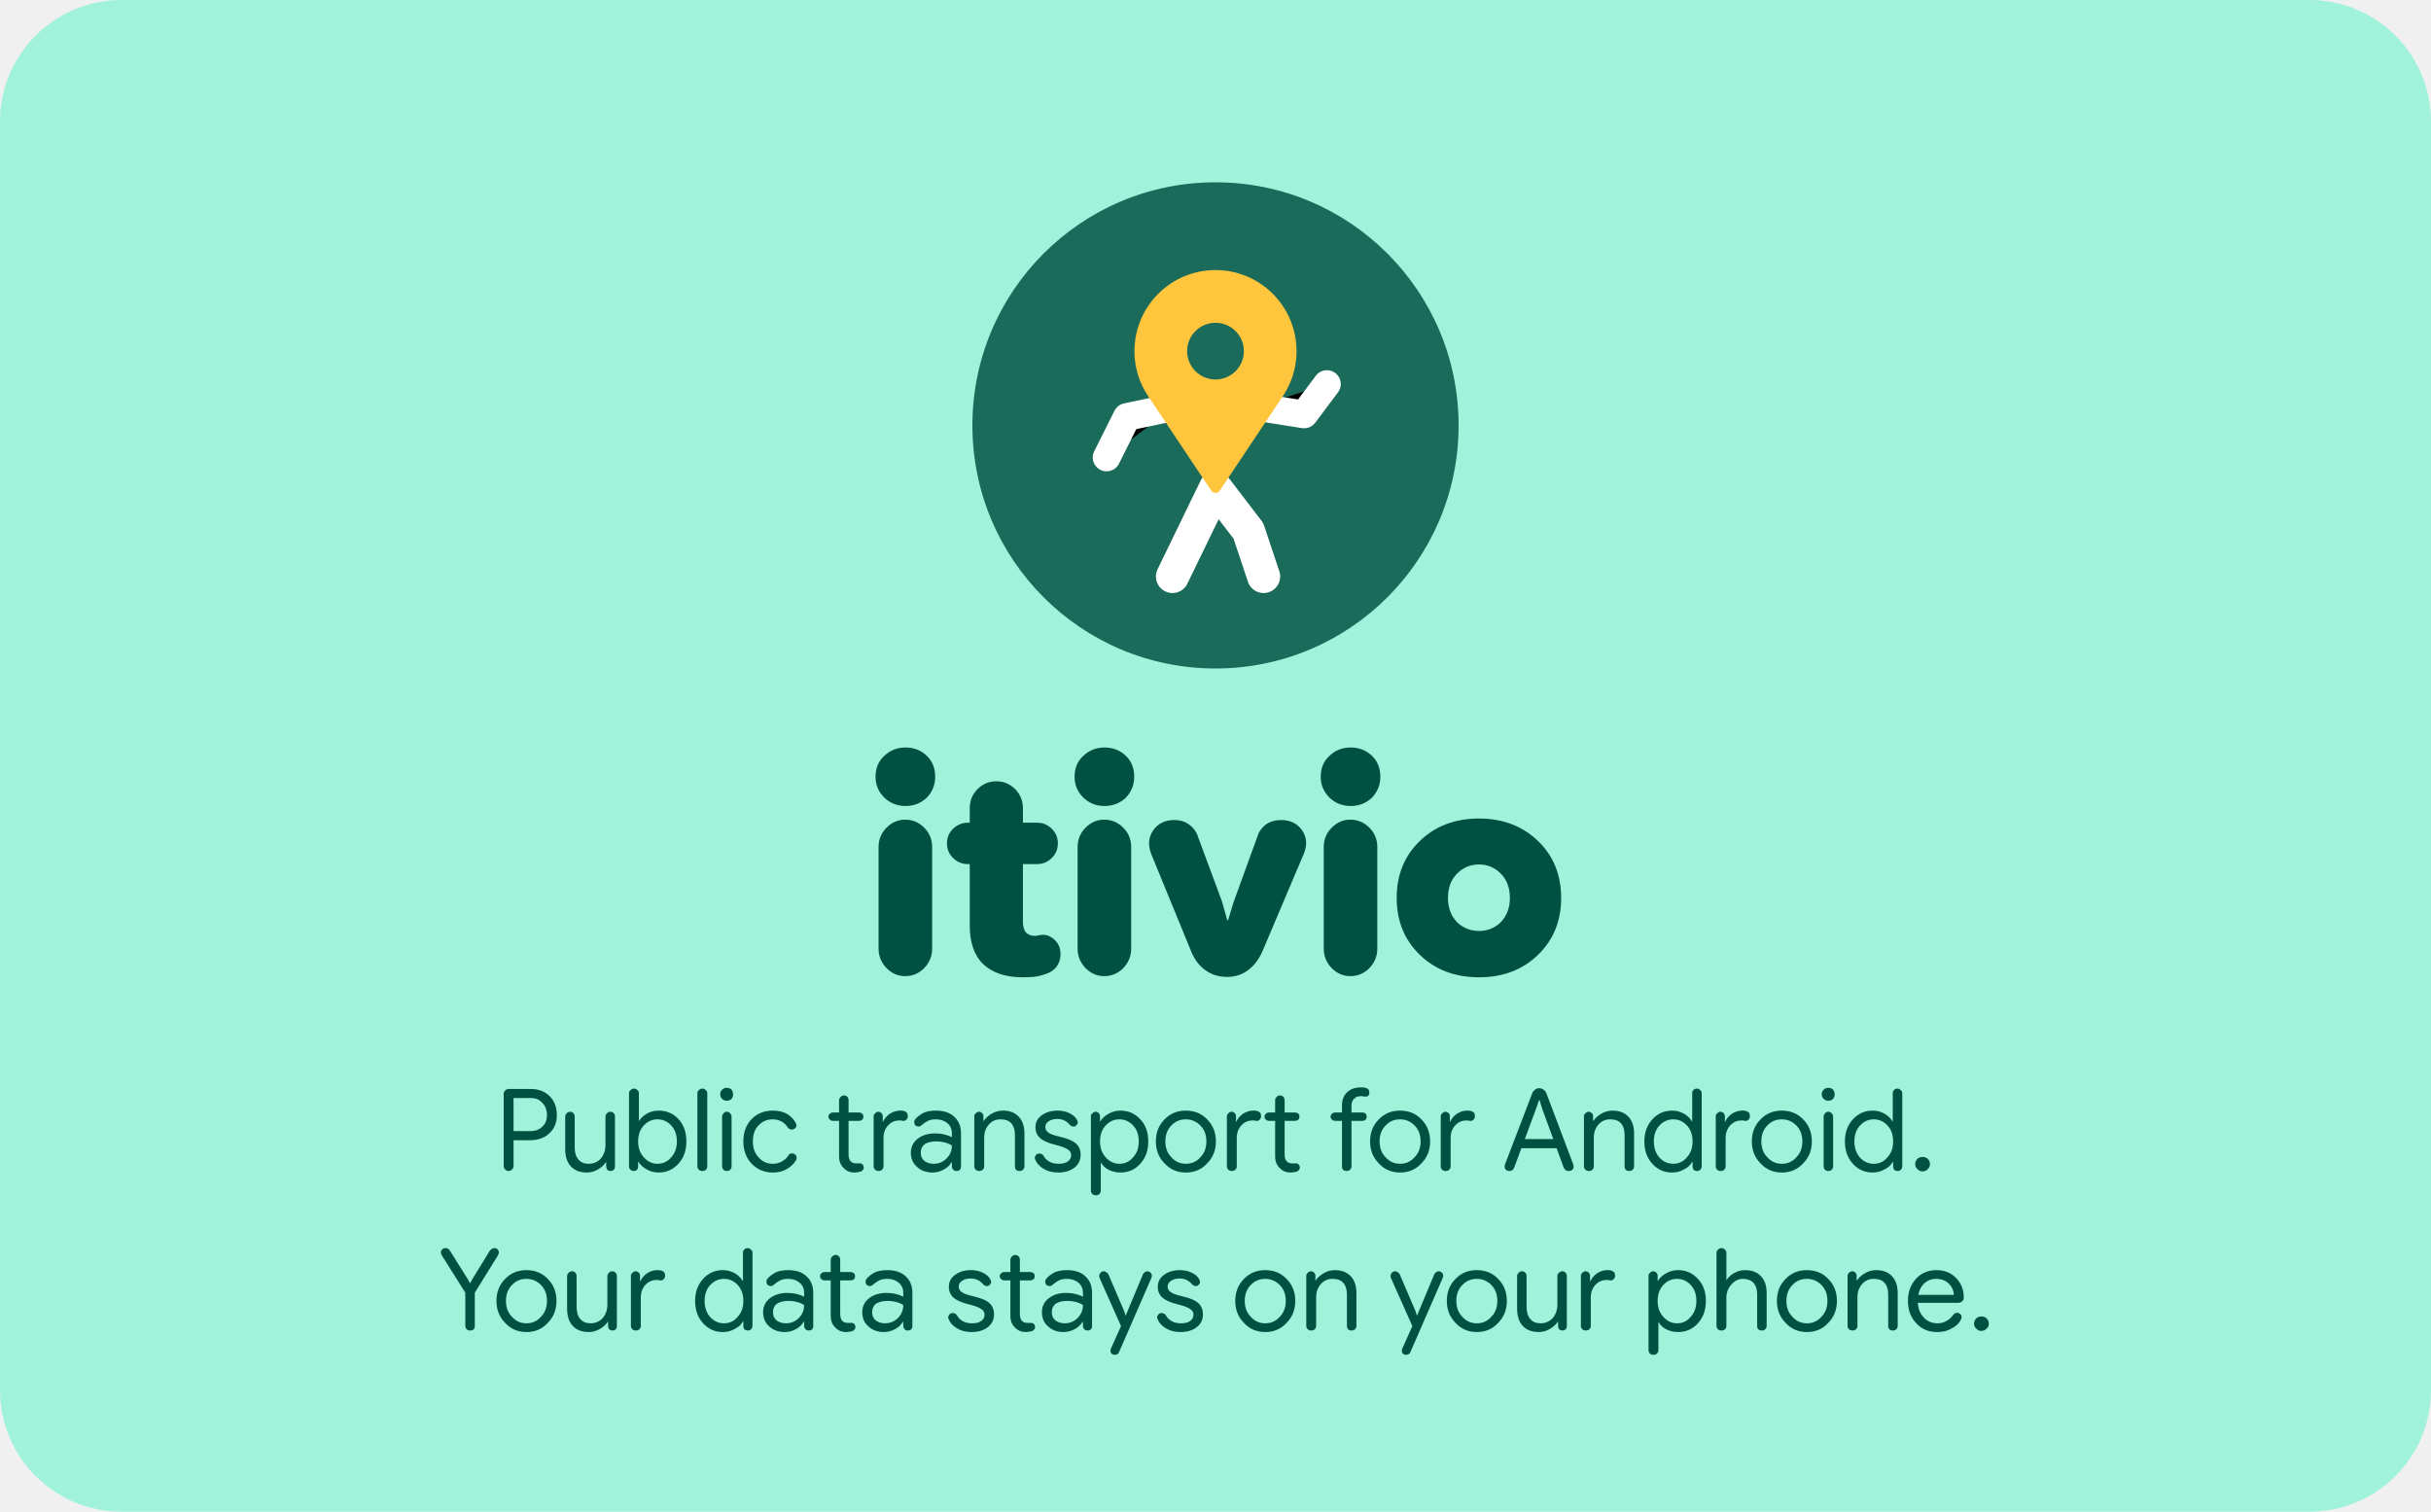
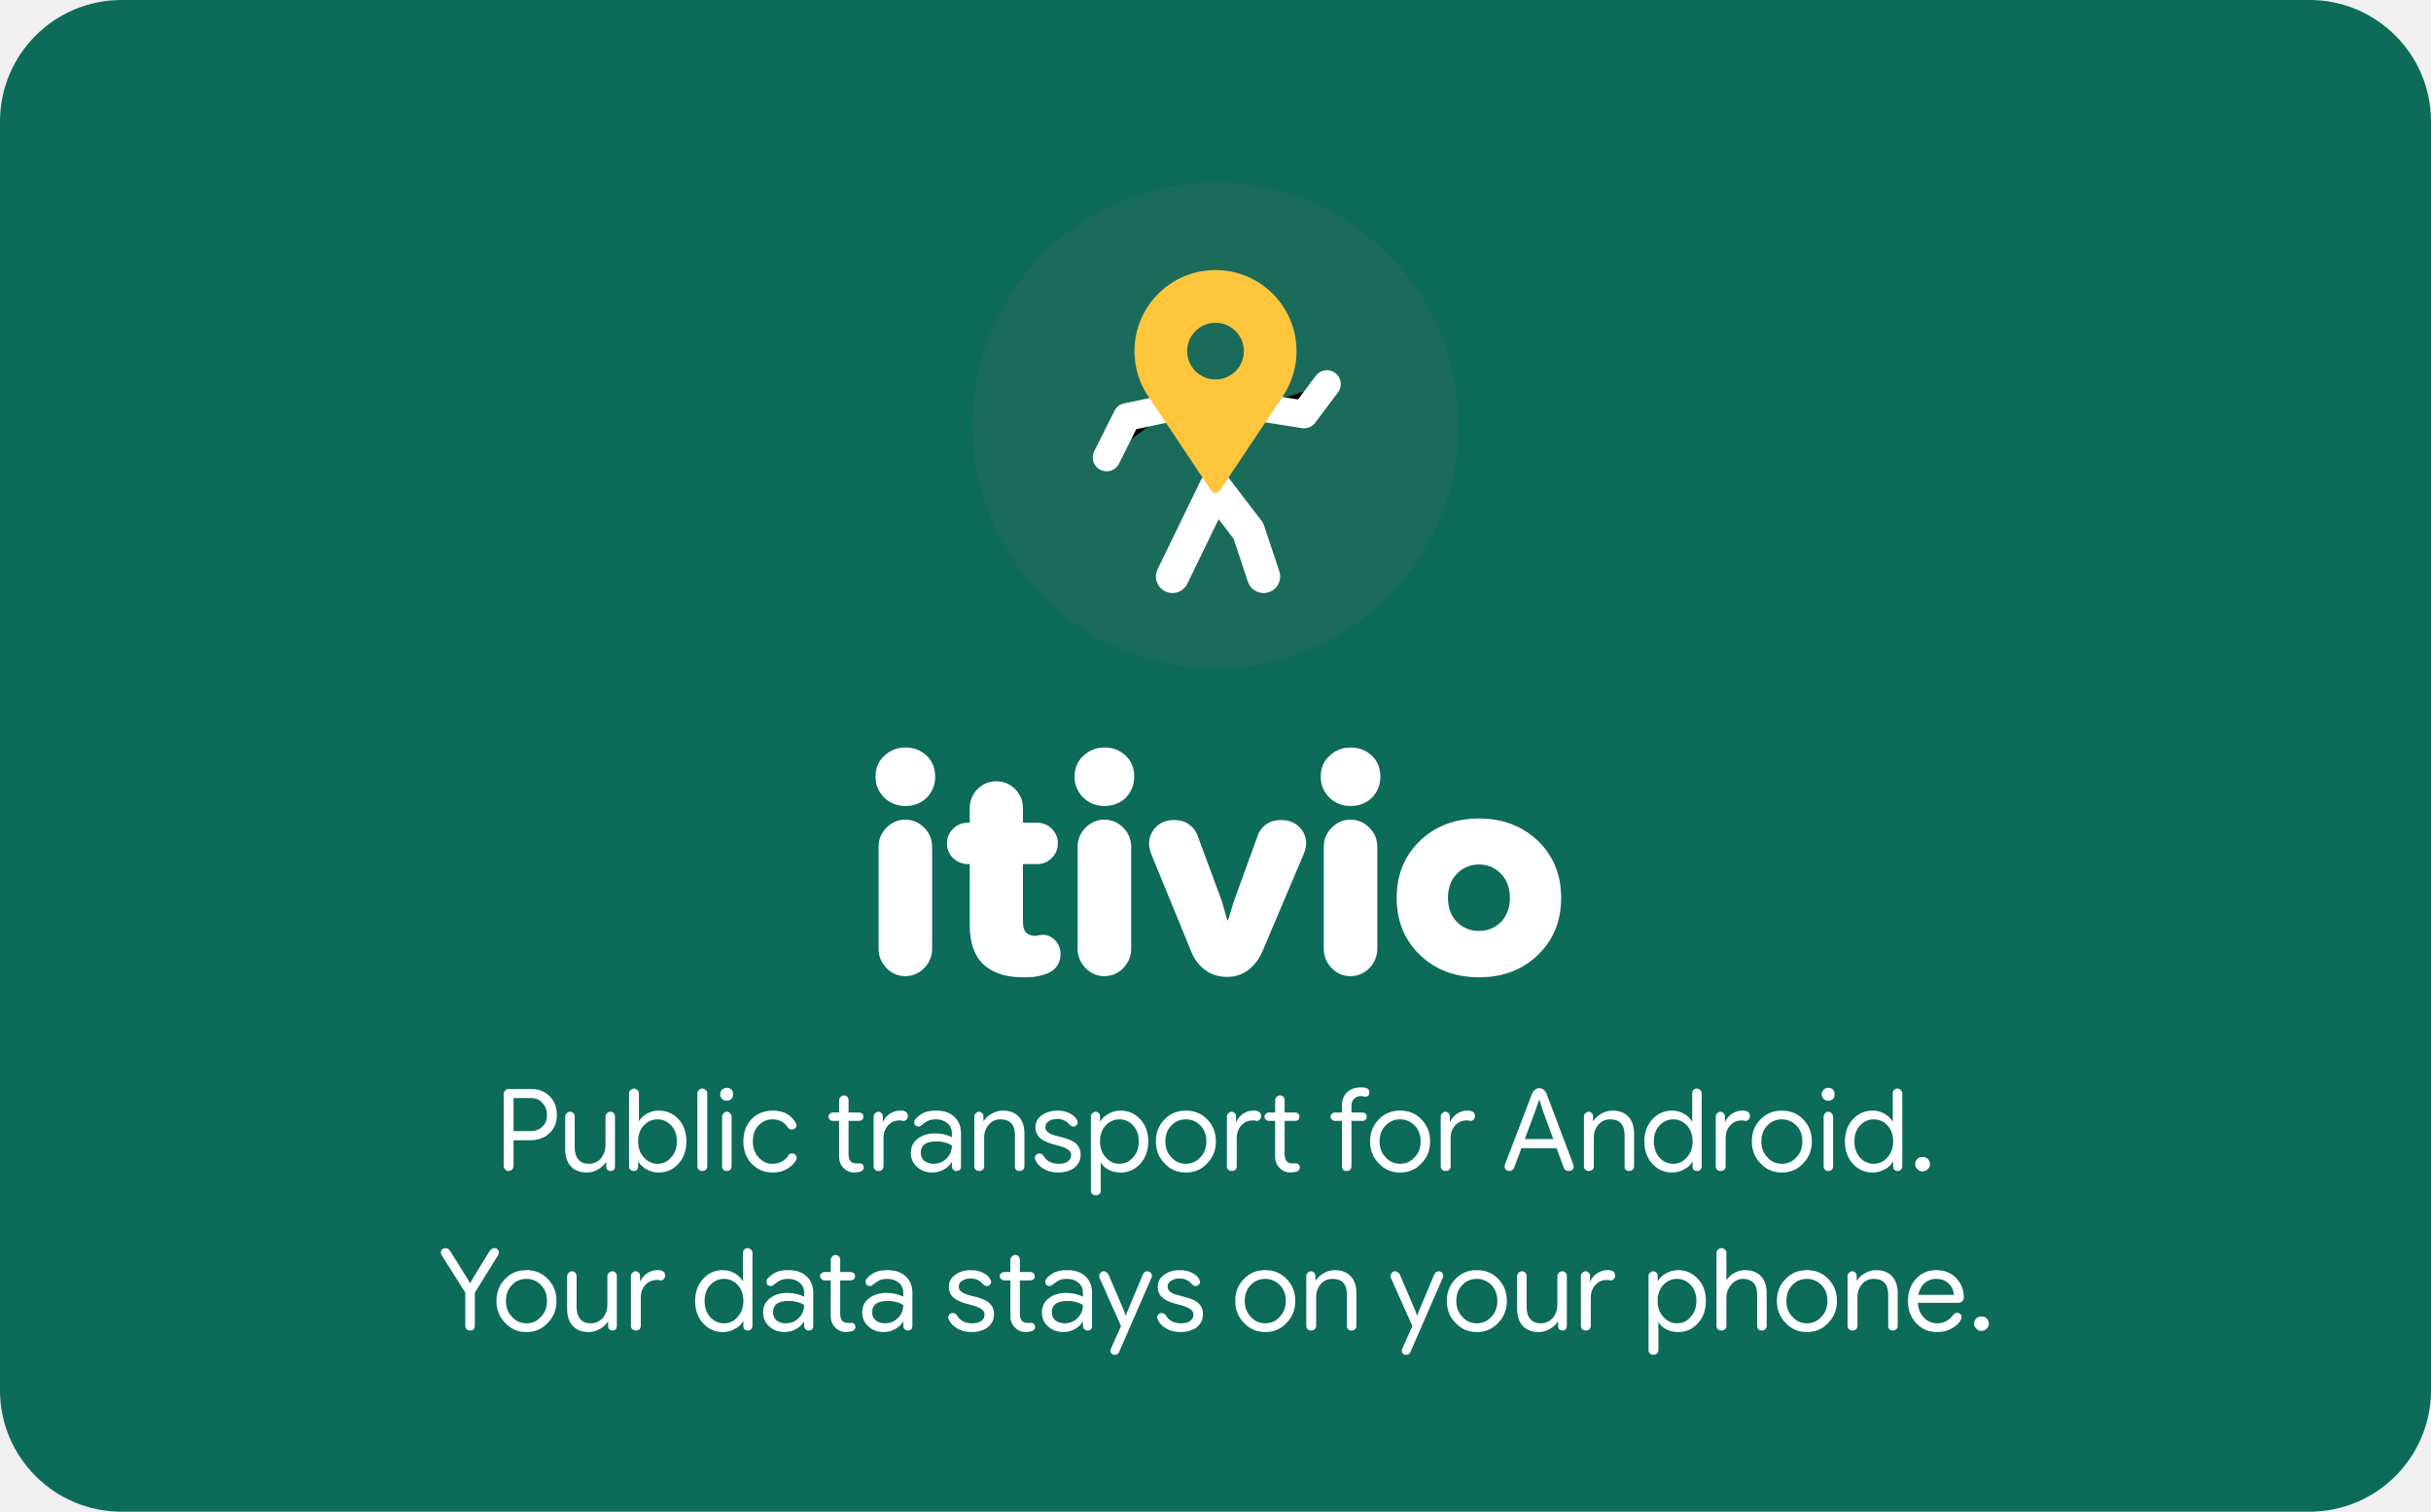
<svg xmlns="http://www.w3.org/2000/svg" width="640" height="398" viewBox="0 0 640 398" role="img" aria-label="itivio">
  <defs>
    <path id="g0" d="M10.7 0.8Q7.9 0.8 5.8 -1.3Q3.7 -3.5 3.7 -6.4L3.7 -33.2Q3.7 -36.2 5.8 -38.3Q7.9 -40.4 10.7 -40.4L10.7 -40.4Q13.6 -40.4 15.7 -38.3Q17.8 -36.2 17.8 -33.2L17.8 -6.4Q17.8 -3.5 15.7 -1.3Q13.6 0.8 10.7 0.8L10.7 0.8ZM10.8 -44Q7.5 -44 5.2 -46.2Q2.9 -48.5 2.9 -51.7Q2.9 -55.1 5.2 -57.2Q7.5 -59.4 10.8 -59.4Q14.1 -59.4 16.4 -57.2Q18.6 -55.1 18.6 -51.7Q18.6 -48.5 16.4 -46.2Q14.1 -44 10.8 -44Z" />
    <path id="g1" d="M20.1 1.1Q13.5 1.1 9.8 -2.3Q6.2 -5.7 6.2 -12.6L6.2 -43.4Q6.2 -46.3 8.2 -48.4Q10.3 -50.5 13.2 -50.5L13.2 -50.5Q16.1 -50.5 18.2 -48.4Q20.2 -46.3 20.2 -43.4L20.2 -13.6Q20.2 -11.6 21 -10.7Q21.9 -9.8 23.4 -9.8Q23.7 -9.8 24 -9.9Q24.3 -9.9 24.6 -10Q26.7 -10.4 28.4 -8.9Q30.1 -7.4 30.1 -5L30.1 -5Q30.1 -3 28.9 -1.5Q27.7 -0.1 25.4 0.5Q24.5 0.8 23 1Q21.6 1.1 20.1 1.1ZM5.7 -28.7Q3.5 -28.7 1.8 -30.3Q0.2 -31.9 0.2 -34.2L0.2 -34.2Q0.2 -36.4 1.8 -38Q3.5 -39.6 5.7 -39.6L23.9 -39.6Q26.2 -39.6 27.8 -38Q29.4 -36.4 29.4 -34.2L29.4 -34.2Q29.4 -31.9 27.8 -30.3Q26.2 -28.7 23.9 -28.7L5.7 -28.7Z" />
    <path id="g2" d="M21.6 1Q18.2 1 15.8 -0.8Q13.4 -2.5 12.1 -5.7L1.6 -31.3Q0.2 -34.8 2.1 -37.6Q4 -40.3 7.6 -40.3L7.6 -40.3Q10.1 -40.3 11.7 -39Q13.4 -37.7 14 -35.6L20.2 -18.9L21.6 -13.9L21.8 -13.9L23.3 -18.8L29.4 -35.6Q30 -37.7 31.6 -39Q33.3 -40.3 35.8 -40.3L35.8 -40.3Q39.4 -40.3 41.3 -37.6Q43.2 -34.8 41.7 -31.3L30.8 -5.6Q29.4 -2.5 27.1 -0.8Q24.7 1 21.6 1L21.6 1Z" />
    <path id="g3" d="M23.1 1.1Q13.6 1.1 7.5 -4.8Q1.4 -10.7 1.4 -19.8L1.4 -19.8Q1.4 -28.9 7.5 -34.8Q13.6 -40.7 23.1 -40.7Q32.4 -40.7 38.6 -34.8Q44.7 -28.9 44.7 -19.8L44.7 -19.8Q44.7 -10.7 38.6 -4.8Q32.5 1.1 23.1 1.1ZM23.1 -11.1Q26.5 -11.1 28.9 -13.5Q31.2 -16 31.2 -19.8L31.2 -19.8Q31.2 -23.7 28.9 -26.1Q26.5 -28.6 23.1 -28.6Q19.6 -28.6 17.2 -26.1Q14.9 -23.7 14.9 -19.8L14.9 -19.8Q14.9 -16 17.2 -13.5Q19.6 -11.1 23.1 -11.1Z" />
    <path id="g4" d="M3.6 0.1Q3.1 0.1 2.7 -0.3Q2.3 -0.7 2.3 -1.2L2.3 -20.2Q2.3 -20.7 2.7 -21.1Q3.1 -21.5 3.6 -21.5L9.4 -21.5Q12.5 -21.5 14.4 -19.6Q16.3 -17.7 16.3 -14.6L16.3 -14.6Q16.3 -11.6 14.3 -9.8Q12.4 -8 9.2 -8L3.7 -8L3.7 -10.4L9.3 -10.4Q11.3 -10.4 12.5 -11.6Q13.7 -12.7 13.7 -14.6L13.7 -14.6Q13.7 -16.6 12.5 -17.8Q11.4 -19.1 9.5 -19.1L4.9 -19.1L4.9 -1.2Q4.9 -0.7 4.5 -0.3Q4.1 0.1 3.6 0.1L3.6 0.1Z" />
    <path id="g5" d="M7.4 0.5Q4.7 0.5 3.2 -1.1Q1.7 -2.7 1.7 -5.7L1.7 -14.2Q1.7 -14.7 2.1 -15.1Q2.5 -15.5 3 -15.5L3 -15.5Q3.5 -15.5 3.9 -15.1Q4.2 -14.7 4.2 -14.2L4.2 -6.1Q4.2 -4 5.2 -2.9Q6.1 -1.8 7.9 -1.8Q9.8 -1.8 11.1 -3.2Q12.3 -4.7 12.3 -6.7L12.3 -14.2Q12.3 -14.7 12.7 -15.1Q13.1 -15.5 13.6 -15.5L13.6 -15.5Q14.1 -15.5 14.5 -15.1Q14.8 -14.7 14.8 -14.2L14.8 -1.1Q14.8 -0.6 14.5 -0.2Q14.1 0.1 13.7 0.1L13.7 0.1Q13.2 0.1 12.8 -0.2Q12.5 -0.6 12.5 -1.1L12.5 -3.4L13.6 -2.2L12.4 -2.2Q11.7 -1.1 10.3 -0.3Q8.9 0.5 7.4 0.5Z" />
    <path id="g6" d="M9.6 0.5Q7.9 0.5 6.5 -0.3Q5 -1.1 4.3 -2.3L3.6 -2.3L4.2 -3L4.2 -1.1Q4.2 -0.6 3.9 -0.2Q3.5 0.1 3 0.1L3 0.1Q2.6 0.1 2.2 -0.2Q1.8 -0.6 1.8 -1.1L1.8 -20.4Q1.8 -20.9 2.2 -21.2Q2.6 -21.6 3.1 -21.6L3.1 -21.6Q3.6 -21.6 4 -21.2Q4.4 -20.9 4.4 -20.4L4.4 -13L4.4 -13Q5.1 -14.2 6.5 -15Q7.9 -15.8 9.6 -15.8Q12.7 -15.8 14.8 -13.6Q16.9 -11.3 16.9 -7.7L16.9 -7.7Q16.9 -4.1 14.8 -1.8Q12.7 0.5 9.6 0.5ZM9.3 -1.8Q11.5 -1.8 12.9 -3.5Q14.4 -5.1 14.4 -7.7L14.4 -7.7Q14.4 -10.3 12.9 -11.9Q11.4 -13.5 9.3 -13.5Q7.2 -13.5 5.7 -11.9Q4.2 -10.3 4.2 -7.7L4.2 -7.7Q4.2 -5.1 5.7 -3.5Q7.2 -1.8 9.3 -1.8Z" />
    <path id="g7" d="M3.1 0.1Q2.6 0.1 2.2 -0.2Q1.8 -0.6 1.8 -1.1L1.8 -20.4Q1.8 -20.9 2.2 -21.2Q2.6 -21.6 3.1 -21.6L3.1 -21.6Q3.6 -21.6 4 -21.2Q4.4 -20.9 4.4 -20.4L4.4 -1.1Q4.4 -0.6 4 -0.2Q3.6 0.1 3.1 0.1L3.1 0.1Z" />
    <path id="g8" d="M3.3 0.1Q2.8 0.1 2.5 -0.2Q2.1 -0.6 2.1 -1.1L2.1 -14.2Q2.1 -14.7 2.5 -15.1Q2.8 -15.5 3.3 -15.5L3.3 -15.5Q3.9 -15.5 4.2 -15.1Q4.6 -14.7 4.6 -14.2L4.6 -1.1Q4.6 -0.6 4.2 -0.2Q3.9 0.1 3.3 0.1L3.3 0.1ZM3.3 -18.4Q2.6 -18.4 2.1 -18.9Q1.6 -19.4 1.6 -20.1Q1.6 -20.8 2.1 -21.3Q2.6 -21.8 3.3 -21.8Q4.1 -21.8 4.6 -21.3Q5 -20.8 5 -20.1Q5 -19.4 4.6 -18.9Q4.1 -18.4 3.3 -18.4Z" />
    <path id="g9" d="M8.8 0.5Q5.4 0.5 3.2 -1.8Q1 -4.1 1 -7.7L1 -7.7Q1 -11.3 3.2 -13.6Q5.4 -15.8 8.8 -15.8Q11.1 -15.8 12.7 -14.8Q14.2 -13.8 14.8 -12.5Q15.1 -12 14.9 -11.5Q14.7 -11.1 14.2 -10.9L14.2 -10.9Q13.8 -10.7 13.3 -10.9Q12.9 -11 12.6 -11.5Q12.1 -12.3 11.1 -12.9Q10.1 -13.5 8.7 -13.5Q6.5 -13.5 5 -11.9Q3.5 -10.4 3.5 -7.7L3.5 -7.7Q3.5 -5.1 5 -3.5Q6.5 -1.8 8.7 -1.8Q10.2 -1.8 11.3 -2.5Q12.3 -3.1 12.8 -3.9Q13 -4.4 13.5 -4.5Q14 -4.6 14.4 -4.4L14.4 -4.4Q14.8 -4.2 15 -3.7Q15.1 -3.2 14.9 -2.8Q14.2 -1.5 12.6 -0.5Q11 0.5 8.8 0.5Z" />
    <path id="g11" d="M7.5 0.5Q5.7 0.5 4.6 -0.7Q3.4 -1.8 3.4 -3.8L3.4 -18.5Q3.4 -19 3.8 -19.4Q4.2 -19.8 4.7 -19.8L4.7 -19.8Q5.2 -19.8 5.6 -19.4Q5.9 -19 5.9 -18.5L5.9 -4.3Q5.9 -3.1 6.4 -2.5Q6.9 -1.9 7.9 -1.9Q8.1 -1.9 8.2 -1.9Q8.4 -1.9 8.6 -1.9Q9.1 -2 9.5 -1.7Q9.9 -1.4 9.9 -0.8L9.9 -0.8Q9.9 -0.4 9.6 -0.1Q9.4 0.2 8.9 0.3Q8.6 0.4 8.3 0.4Q7.9 0.5 7.5 0.5ZM1.8 -13.1Q1.3 -13.1 1 -13.4Q0.6 -13.7 0.6 -14.2L0.6 -14.2Q0.6 -14.7 1 -15Q1.3 -15.3 1.8 -15.3L8.7 -15.3Q9.1 -15.3 9.5 -15Q9.8 -14.7 9.8 -14.2L9.8 -14.2Q9.8 -13.7 9.5 -13.4Q9.1 -13.1 8.7 -13.1L1.8 -13.1Z" />
    <path id="g12" d="M3.1 0.1Q2.6 0.1 2.2 -0.2Q1.8 -0.6 1.8 -1.1L1.8 -14.3Q1.8 -14.8 2.2 -15.1Q2.6 -15.5 3 -15.5L3 -15.5Q3.5 -15.5 3.9 -15.1Q4.2 -14.8 4.2 -14.3L4.2 -12.6L3.9 -12.9L4.3 -12.9Q4.8 -14.1 6.1 -15Q7.4 -15.8 8.7 -15.8Q9.1 -15.8 9.3 -15.8Q9.6 -15.7 9.8 -15.7Q10.3 -15.5 10.6 -15.2Q10.8 -14.8 10.8 -14.3L10.8 -14.3Q10.8 -13.8 10.4 -13.4Q10 -13 9.4 -13.1Q9.2 -13.2 9 -13.2Q8.7 -13.2 8.5 -13.2Q6.8 -13.2 5.6 -11.9Q4.4 -10.6 4.4 -8.6L4.4 -1.1Q4.4 -0.6 4 -0.2Q3.6 0.1 3.1 0.1L3.1 0.1Z" />
    <path id="g13" d="M6.7 0.5Q4.2 0.5 2.6 -1Q1 -2.4 1 -4.7L1 -4.7Q1 -7 2.8 -8.4Q4.6 -9.8 7.4 -9.8Q8.7 -9.8 9.9 -9.5Q11.1 -9.2 11.8 -8.8L11.8 -9.8Q11.8 -11.5 10.6 -12.5Q9.4 -13.5 7.6 -13.5Q6.3 -13.5 5.5 -13.1Q4.7 -12.7 4 -12.1Q3.6 -11.7 3.2 -11.6Q2.7 -11.6 2.3 -11.8L2.3 -11.8Q1.9 -12.2 1.9 -12.6Q1.8 -13.1 2.2 -13.6Q3 -14.5 4.3 -15.2Q5.6 -15.8 7.6 -15.8Q10.7 -15.8 12.4 -14.2Q14.2 -12.6 14.2 -9.8L14.2 -1.1Q14.2 -0.6 13.9 -0.2Q13.5 0.1 13 0.1L13 0.1Q12.5 0.1 12.2 -0.2Q11.8 -0.6 11.8 -1.1L11.8 -3.7L12.7 -2.2L11.7 -2.2Q11 -1 9.7 -0.3Q8.3 0.5 6.7 0.5ZM7 -1.8Q9 -1.8 10.4 -3.2Q11.8 -4.6 11.8 -6.6L11.8 -6.6Q11.1 -7.1 10 -7.4Q8.9 -7.7 7.8 -7.7Q5.8 -7.7 4.7 -7Q3.6 -6.2 3.6 -4.7L3.6 -4.7Q3.6 -3.4 4.5 -2.6Q5.5 -1.8 7 -1.8Z" />
    <path id="g14" d="M1.8 -1.1L1.8 -14.3Q1.8 -14.8 2.2 -15.1Q2.6 -15.5 3 -15.5L3 -15.5Q3.5 -15.5 3.9 -15.1Q4.2 -14.8 4.2 -14.3L4.2 -12.6L3.8 -13.1L4.3 -13.1Q5 -14.2 6.4 -15Q7.8 -15.8 9.3 -15.8Q12 -15.8 13.5 -14.2Q15 -12.6 15 -9.8L15 -1.1Q15 -0.6 14.6 -0.2Q14.2 0.1 13.7 0.1L13.7 0.1Q13.2 0.1 12.8 -0.2Q12.5 -0.6 12.5 -1.1L12.5 -9.4Q12.5 -11.4 11.5 -12.5Q10.6 -13.5 8.7 -13.5Q6.8 -13.5 5.6 -12.1Q4.4 -10.7 4.4 -8.7L4.4 -1.1Q4.4 -0.6 4 -0.2Q3.6 0.1 3.1 0.1L3.1 0.1Q2.6 0.1 2.2 -0.2Q1.8 -0.6 1.8 -1.1Z" />
    <path id="g15" d="M7.2 0.5Q4.9 0.5 3.3 -0.5Q1.7 -1.5 1.2 -2.8Q0.9 -3.3 1.1 -3.7Q1.3 -4.2 1.7 -4.4L1.7 -4.4Q2.2 -4.6 2.7 -4.4Q3.1 -4.3 3.4 -3.8Q3.8 -3 4.8 -2.4Q5.8 -1.8 7.3 -1.8Q8.9 -1.8 9.7 -2.4Q10.6 -3 10.6 -4.1L10.6 -4.1Q10.6 -5 9.8 -5.5Q9.1 -6.1 6.8 -6.7Q3.8 -7.4 2.5 -8.5Q1.2 -9.6 1.2 -11.4L1.2 -11.4Q1.2 -13.4 2.9 -14.6Q4.6 -15.8 7 -15.8Q8.8 -15.8 10.2 -15.1Q11.6 -14.4 12.1 -13.4Q12.4 -12.9 12.3 -12.4Q12.1 -12 11.7 -11.7L11.7 -11.7Q11.2 -11.5 10.8 -11.7Q10.4 -11.8 10.1 -12.2Q9.6 -12.8 8.8 -13.2Q8 -13.6 6.9 -13.6Q5.6 -13.6 4.7 -13Q3.8 -12.4 3.8 -11.5L3.8 -11.5Q3.8 -10.6 4.5 -10.1Q5.1 -9.5 7.7 -8.9Q10.8 -8.2 12 -7Q13.1 -5.9 13.1 -4.2L13.1 -4.2Q13.1 -2.1 11.5 -0.8Q9.8 0.5 7.2 0.5Z" />
    <path id="g16" d="M3.1 6.5Q2.6 6.5 2.2 6.2Q1.8 5.8 1.8 5.3L1.8 -14.3Q1.8 -14.8 2.2 -15.1Q2.6 -15.5 3 -15.5L3 -15.5Q3.5 -15.5 3.9 -15.1Q4.2 -14.8 4.2 -14.3L4.2 -12.3L3.6 -13L4.3 -13Q5 -14.2 6.5 -15Q7.9 -15.8 9.6 -15.8Q12.7 -15.8 14.8 -13.5Q16.9 -11.3 16.9 -7.7L16.9 -7.7Q16.9 -4.1 14.8 -1.8Q12.7 0.5 9.6 0.5Q7.9 0.5 6.5 -0.2Q5.1 -0.9 4.4 -2.2L4.4 -2.2L4.4 5.3Q4.4 5.8 4 6.2Q3.6 6.5 3.1 6.5L3.1 6.5ZM9.3 -1.8Q11.5 -1.8 12.9 -3.5Q14.4 -5.1 14.4 -7.7L14.4 -7.7Q14.4 -10.3 12.9 -11.9Q11.4 -13.5 9.3 -13.5Q7.2 -13.5 5.7 -11.9Q4.2 -10.3 4.2 -7.7L4.2 -7.7Q4.2 -5.1 5.7 -3.5Q7.2 -1.8 9.3 -1.8Z" />
    <path id="g17" d="M8.9 0.5Q5.5 0.5 3.3 -1.9Q1 -4.2 1 -7.7L1 -7.7Q1 -11.2 3.3 -13.5Q5.5 -15.8 8.9 -15.8Q12.3 -15.8 14.5 -13.5Q16.8 -11.2 16.8 -7.7L16.8 -7.7Q16.8 -4.2 14.5 -1.9Q12.3 0.5 8.9 0.5ZM8.9 -1.8Q11.2 -1.8 12.7 -3.5Q14.3 -5.1 14.3 -7.7L14.3 -7.7Q14.3 -10.3 12.7 -11.9Q11.1 -13.5 8.9 -13.5Q6.6 -13.5 5.1 -11.9Q3.5 -10.3 3.5 -7.7L3.5 -7.7Q3.5 -5.1 5.1 -3.5Q6.6 -1.8 8.9 -1.8Z" />
    <path id="g18" d="M1.8 -13.1Q1.3 -13.1 1 -13.4Q0.6 -13.7 0.6 -14.2L0.6 -14.2Q0.6 -14.7 1 -15Q1.3 -15.3 1.8 -15.3L9 -15.3Q9.5 -15.3 9.8 -15Q10.1 -14.7 10.1 -14.2L10.1 -14.2Q10.1 -13.7 9.8 -13.4Q9.5 -13.1 9 -13.1L1.8 -13.1ZM4.8 0.1Q4.3 0.1 3.9 -0.2Q3.6 -0.6 3.6 -1.1L3.6 -17.2Q3.6 -19.3 4.9 -20.6Q6.3 -21.9 8.4 -21.9Q8.8 -21.9 9.2 -21.9Q9.5 -21.9 9.7 -21.8Q10.3 -21.7 10.6 -21.3Q10.8 -21 10.8 -20.6L10.8 -20.6Q10.8 -20 10.5 -19.7Q10.1 -19.4 9.5 -19.5Q9.2 -19.5 9 -19.6Q8.9 -19.6 8.5 -19.6Q7.4 -19.6 6.8 -18.9Q6.1 -18.3 6.1 -17.1L6.1 -14.8L6.1 -14.2L6.1 -1.1Q6.1 -0.6 5.7 -0.2Q5.3 0.1 4.8 0.1L4.8 0.1Z" />
    <path id="g19" d="M2.2 0.1Q1.5 0.1 1.1 -0.4Q0.8 -0.9 1 -1.6L8.2 -20.4Q8.4 -20.9 8.9 -21.3Q9.4 -21.7 10 -21.7L10 -21.7Q10.6 -21.7 11.2 -21.3Q11.7 -20.9 11.9 -20.4L19 -1.6Q19.2 -0.9 18.9 -0.4Q18.5 0.1 17.8 0.1L17.8 0.1Q17.4 0.1 17 -0.1Q16.7 -0.4 16.5 -0.7L10.8 -16.3L10.1 -18.6L10 -18.6L9.2 -16.3L3.4 -0.7Q3.3 -0.4 2.9 -0.1Q2.6 0.1 2.2 0.1L2.2 0.1ZM3.9 -5.9L4.7 -8.3L14.7 -8.3L15.6 -5.9L3.9 -5.9Z" />
    <path id="g20" d="M8.3 0.5Q5.2 0.5 3.1 -1.8Q1 -4.1 1 -7.7L1 -7.7Q1 -11.2 3.1 -13.5Q5.2 -15.8 8.3 -15.8Q10 -15.8 11.4 -15Q12.8 -14.2 13.5 -13L13.6 -12.9L13.6 -20.4Q13.6 -20.9 13.9 -21.2Q14.3 -21.6 14.8 -21.6L14.8 -21.6Q15.3 -21.6 15.7 -21.2Q16.1 -20.9 16.1 -20.4L16.1 -1.1Q16.1 -0.6 15.7 -0.2Q15.4 0.1 14.9 0.1L14.9 0.1Q14.4 0.1 14 -0.2Q13.7 -0.6 13.7 -1.1L13.7 -2.9L14 -2.3L13.6 -2.3Q12.9 -1 11.4 -0.3Q10 0.5 8.3 0.5ZM8.6 -1.8Q10.8 -1.8 12.2 -3.5Q13.7 -5.1 13.7 -7.7L13.7 -7.7Q13.7 -10.3 12.2 -11.9Q10.7 -13.5 8.6 -13.5Q6.5 -13.5 5 -11.9Q3.5 -10.3 3.5 -7.7L3.5 -7.7Q3.5 -5.1 5 -3.4Q6.5 -1.8 8.6 -1.8Z" />
    <path id="g21" d="M3.5 0.2Q2.7 0.2 2.2 -0.4Q1.6 -0.9 1.6 -1.7Q1.6 -2.5 2.2 -3.1Q2.7 -3.6 3.5 -3.6Q4.4 -3.6 4.9 -3.1Q5.5 -2.5 5.5 -1.7Q5.5 -0.9 4.9 -0.4Q4.4 0.2 3.5 0.2Z" />
    <path id="g22" d="M7.8 -9.7L1.5 -19.7Q1.1 -20.4 1.4 -21Q1.8 -21.6 2.5 -21.6L2.5 -21.6Q2.9 -21.6 3.2 -21.4Q3.5 -21.2 3.6 -21L8.3 -13.5L8.9 -12.4L9 -12.4L9.6 -13.5L14.2 -21Q14.4 -21.2 14.7 -21.4Q15 -21.6 15.3 -21.6L15.3 -21.6Q16.1 -21.6 16.4 -21Q16.7 -20.4 16.3 -19.7L10.1 -9.7L7.8 -9.7ZM9 0.1Q8.4 0.1 8.1 -0.2Q7.7 -0.6 7.7 -1.1L7.7 -11.1L10.2 -11.1L10.2 -1.1Q10.2 -0.6 9.9 -0.2Q9.5 0.1 9 0.1L9 0.1Z" />
    <path id="g23" d="M4.8 6.5Q4.1 6.5 3.8 6Q3.5 5.5 3.8 4.8L6.8 -1.9L6.9 0L0.8 -13.7Q0.5 -14.4 0.9 -14.9Q1.2 -15.5 1.9 -15.5L1.9 -15.5Q2.3 -15.5 2.6 -15.2Q3 -15 3.1 -14.7L7.3 -4.9L7.6 -3.9L7.7 -3.9L8.1 -4.9L12.2 -14.7Q12.3 -15 12.6 -15.2Q13 -15.5 13.3 -15.5L13.3 -15.5Q14 -15.5 14.4 -14.9Q14.7 -14.4 14.4 -13.7L5.9 5.8Q5.8 6.1 5.5 6.3Q5.2 6.5 4.8 6.5L4.8 6.5Z" />
    <path id="g24" d="M3.1 0.1Q2.6 0.1 2.2 -0.2Q1.8 -0.6 1.8 -1.1L1.8 -20.4Q1.8 -20.9 2.2 -21.2Q2.6 -21.6 3.1 -21.6L3.1 -21.6Q3.6 -21.6 4 -21.2Q4.4 -20.9 4.4 -20.4L4.4 -13.1L4.4 -13.1Q5.1 -14.3 6.4 -15Q7.8 -15.8 9.3 -15.8Q12 -15.8 13.5 -14.2Q15 -12.6 15 -9.8L15 -1.1Q15 -0.6 14.6 -0.2Q14.2 0.1 13.7 0.1L13.7 0.1Q13.2 0.1 12.8 -0.2Q12.5 -0.6 12.5 -1.1L12.5 -9.4Q12.5 -11.4 11.5 -12.5Q10.5 -13.5 8.7 -13.5Q7 -13.5 5.7 -12Q4.4 -10.5 4.4 -8.6L4.4 -1.1Q4.4 -0.6 4 -0.2Q3.6 0.1 3.1 0.1L3.1 0.1Z" />
    <path id="g25" d="M8.7 0.5Q5.3 0.5 3.2 -1.8Q1 -4.1 1 -7.7L1 -7.7Q1 -11.2 3.1 -13.5Q5.2 -15.8 8.5 -15.8Q11.7 -15.8 13.7 -13.7Q15.7 -11.6 15.7 -8.6Q15.7 -8.6 15.7 -8.6Q15.7 -8.6 15.7 -8.6Q15.7 -8 15.3 -7.6Q14.8 -7.2 14.3 -7.2L2.5 -7.2L2.5 -9.3L13.1 -9.3L13.1 -9.3Q13 -11 11.8 -12.2Q10.5 -13.5 8.4 -13.5Q6.3 -13.5 4.9 -11.9Q3.6 -10.3 3.6 -7.7L3.6 -7.7Q3.6 -5 5.1 -3.4Q6.5 -1.8 8.8 -1.8Q10.1 -1.8 11.1 -2.4Q12.1 -2.9 12.8 -3.9Q13.2 -4.4 13.6 -4.5Q14.1 -4.7 14.5 -4.4L14.5 -4.4Q15 -4.2 15.1 -3.7Q15.2 -3.3 14.9 -2.7Q14.3 -1.4 12.6 -0.5Q11 0.5 8.7 0.5Z" />
  </defs>
-   <rect width="640" height="398" rx="32" fill="#A1F2DB" />
+   <rect width="640" height="398" rx="32" fill="#0C6B59" />
  <g transform="translate(224 16) scale(1.77778)">
    <defs>
      <clipPath id="logo">
        <circle cx="54" cy="54" r="36" />
      </clipPath>
    </defs>
    <g clip-path="url(#logo)">
      <path d="M0,0h108v108h-108z" fill="#1B6B5A" />
      <path d="M54,63.25L47.625,76.375 M54,63.25L58.875,69.625L61.125,76.375" stroke="#FFFFFF" stroke-width="4.9" stroke-linecap="round" stroke-linejoin="round" />
      <path d="M48,51.25L40.875,52.75L37.875,58.75 M60,51.25L67.125,52.375L70.5,47.875" stroke="#FFFFFF" stroke-width="4.1" stroke-linecap="round" stroke-linejoin="round" />
      <path d="M53.377,63.667L44.024,49.665A12,12 0,1 1,63.976 49.665L54.623,63.667A0.75,0.75 0,0 1,53.377 63.667Z M49.8,43a4.2,4.2 0,1 0,8.4 0a4.2,4.2 0,1 0,-8.4 0z" fill="#FFC53D" fill-rule="evenodd" />
    </g>
  </g>
-   <g fill="#005142">
+   <g fill="#FFFFFF">
    <use href="#g0" x="227.6" y="256.2" />
    <use href="#g1" x="249.1" y="256.2" />
    <use href="#g0" x="280" y="256.2" />
    <use href="#g2" x="301.5" y="256.2" />
    <use href="#g0" x="344.8" y="256.2" />
    <use href="#g3" x="366.3" y="256.2" />
  </g>
-   <g fill="#005142">
+   <g fill="#FFFFFF">
    <use href="#g4" x="130.3" y="308.2" />
    <use href="#g5" x="147.1" y="308.2" />
    <use href="#g6" x="163.8" y="308.2" />
    <use href="#g7" x="181.8" y="308.2" />
    <use href="#g8" x="188" y="308.2" />
    <use href="#g9" x="194.7" y="308.2" />
    <use href="#g11" x="217.5" y="308.2" />
    <use href="#g12" x="228.2" y="308.2" />
    <use href="#g13" x="238.8" y="308.2" />
    <use href="#g14" x="254.7" y="308.2" />
    <use href="#g15" x="271.4" y="308.2" />
    <use href="#g16" x="285.4" y="308.2" />
    <use href="#g17" x="303.3" y="308.2" />
    <use href="#g12" x="321.2" y="308.2" />
    <use href="#g11" x="332.3" y="308.2" />
    <use href="#g18" x="349.7" y="308.2" />
    <use href="#g17" x="359.7" y="308.2" />
    <use href="#g12" x="377.5" y="308.2" />
    <use href="#g19" x="395.2" y="308.2" />
    <use href="#g14" x="415.2" y="308.2" />
    <use href="#g20" x="431.9" y="308.2" />
    <use href="#g12" x="449.9" y="308.2" />
    <use href="#g17" x="460.2" y="308.2" />
    <use href="#g8" x="478" y="308.2" />
    <use href="#g20" x="484.7" y="308.2" />
    <use href="#g21" x="502.6" y="308.2" />
  </g>
-   <g fill="#005142">
+   <g fill="#FFFFFF">
    <use href="#g22" x="114.8" y="350.2" />
    <use href="#g17" x="129.7" y="350.2" />
    <use href="#g5" x="147.6" y="350.2" />
    <use href="#g12" x="164.3" y="350.2" />
    <use href="#g20" x="182" y="350.2" />
    <use href="#g13" x="199.9" y="350.2" />
    <use href="#g11" x="215.3" y="350.2" />
    <use href="#g13" x="226" y="350.2" />
    <use href="#g15" x="248.6" y="350.2" />
    <use href="#g11" x="262.6" y="350.2" />
    <use href="#g13" x="273.3" y="350.2" />
    <use href="#g23" x="288.7" y="350.2" />
    <use href="#g15" x="303.6" y="350.2" />
    <use href="#g17" x="324.2" y="350.2" />
    <use href="#g14" x="342.1" y="350.2" />
    <use href="#g23" x="365.4" y="350.2" />
    <use href="#g17" x="379.9" y="350.2" />
    <use href="#g5" x="397.7" y="350.2" />
    <use href="#g12" x="414.4" y="350.2" />
    <use href="#g16" x="432.2" y="350.2" />
    <use href="#g24" x="450.1" y="350.2" />
    <use href="#g17" x="466.8" y="350.2" />
    <use href="#g14" x="484.6" y="350.2" />
    <use href="#g25" x="501.3" y="350.2" />
    <use href="#g21" x="518.1" y="350.2" />
  </g>
</svg>
